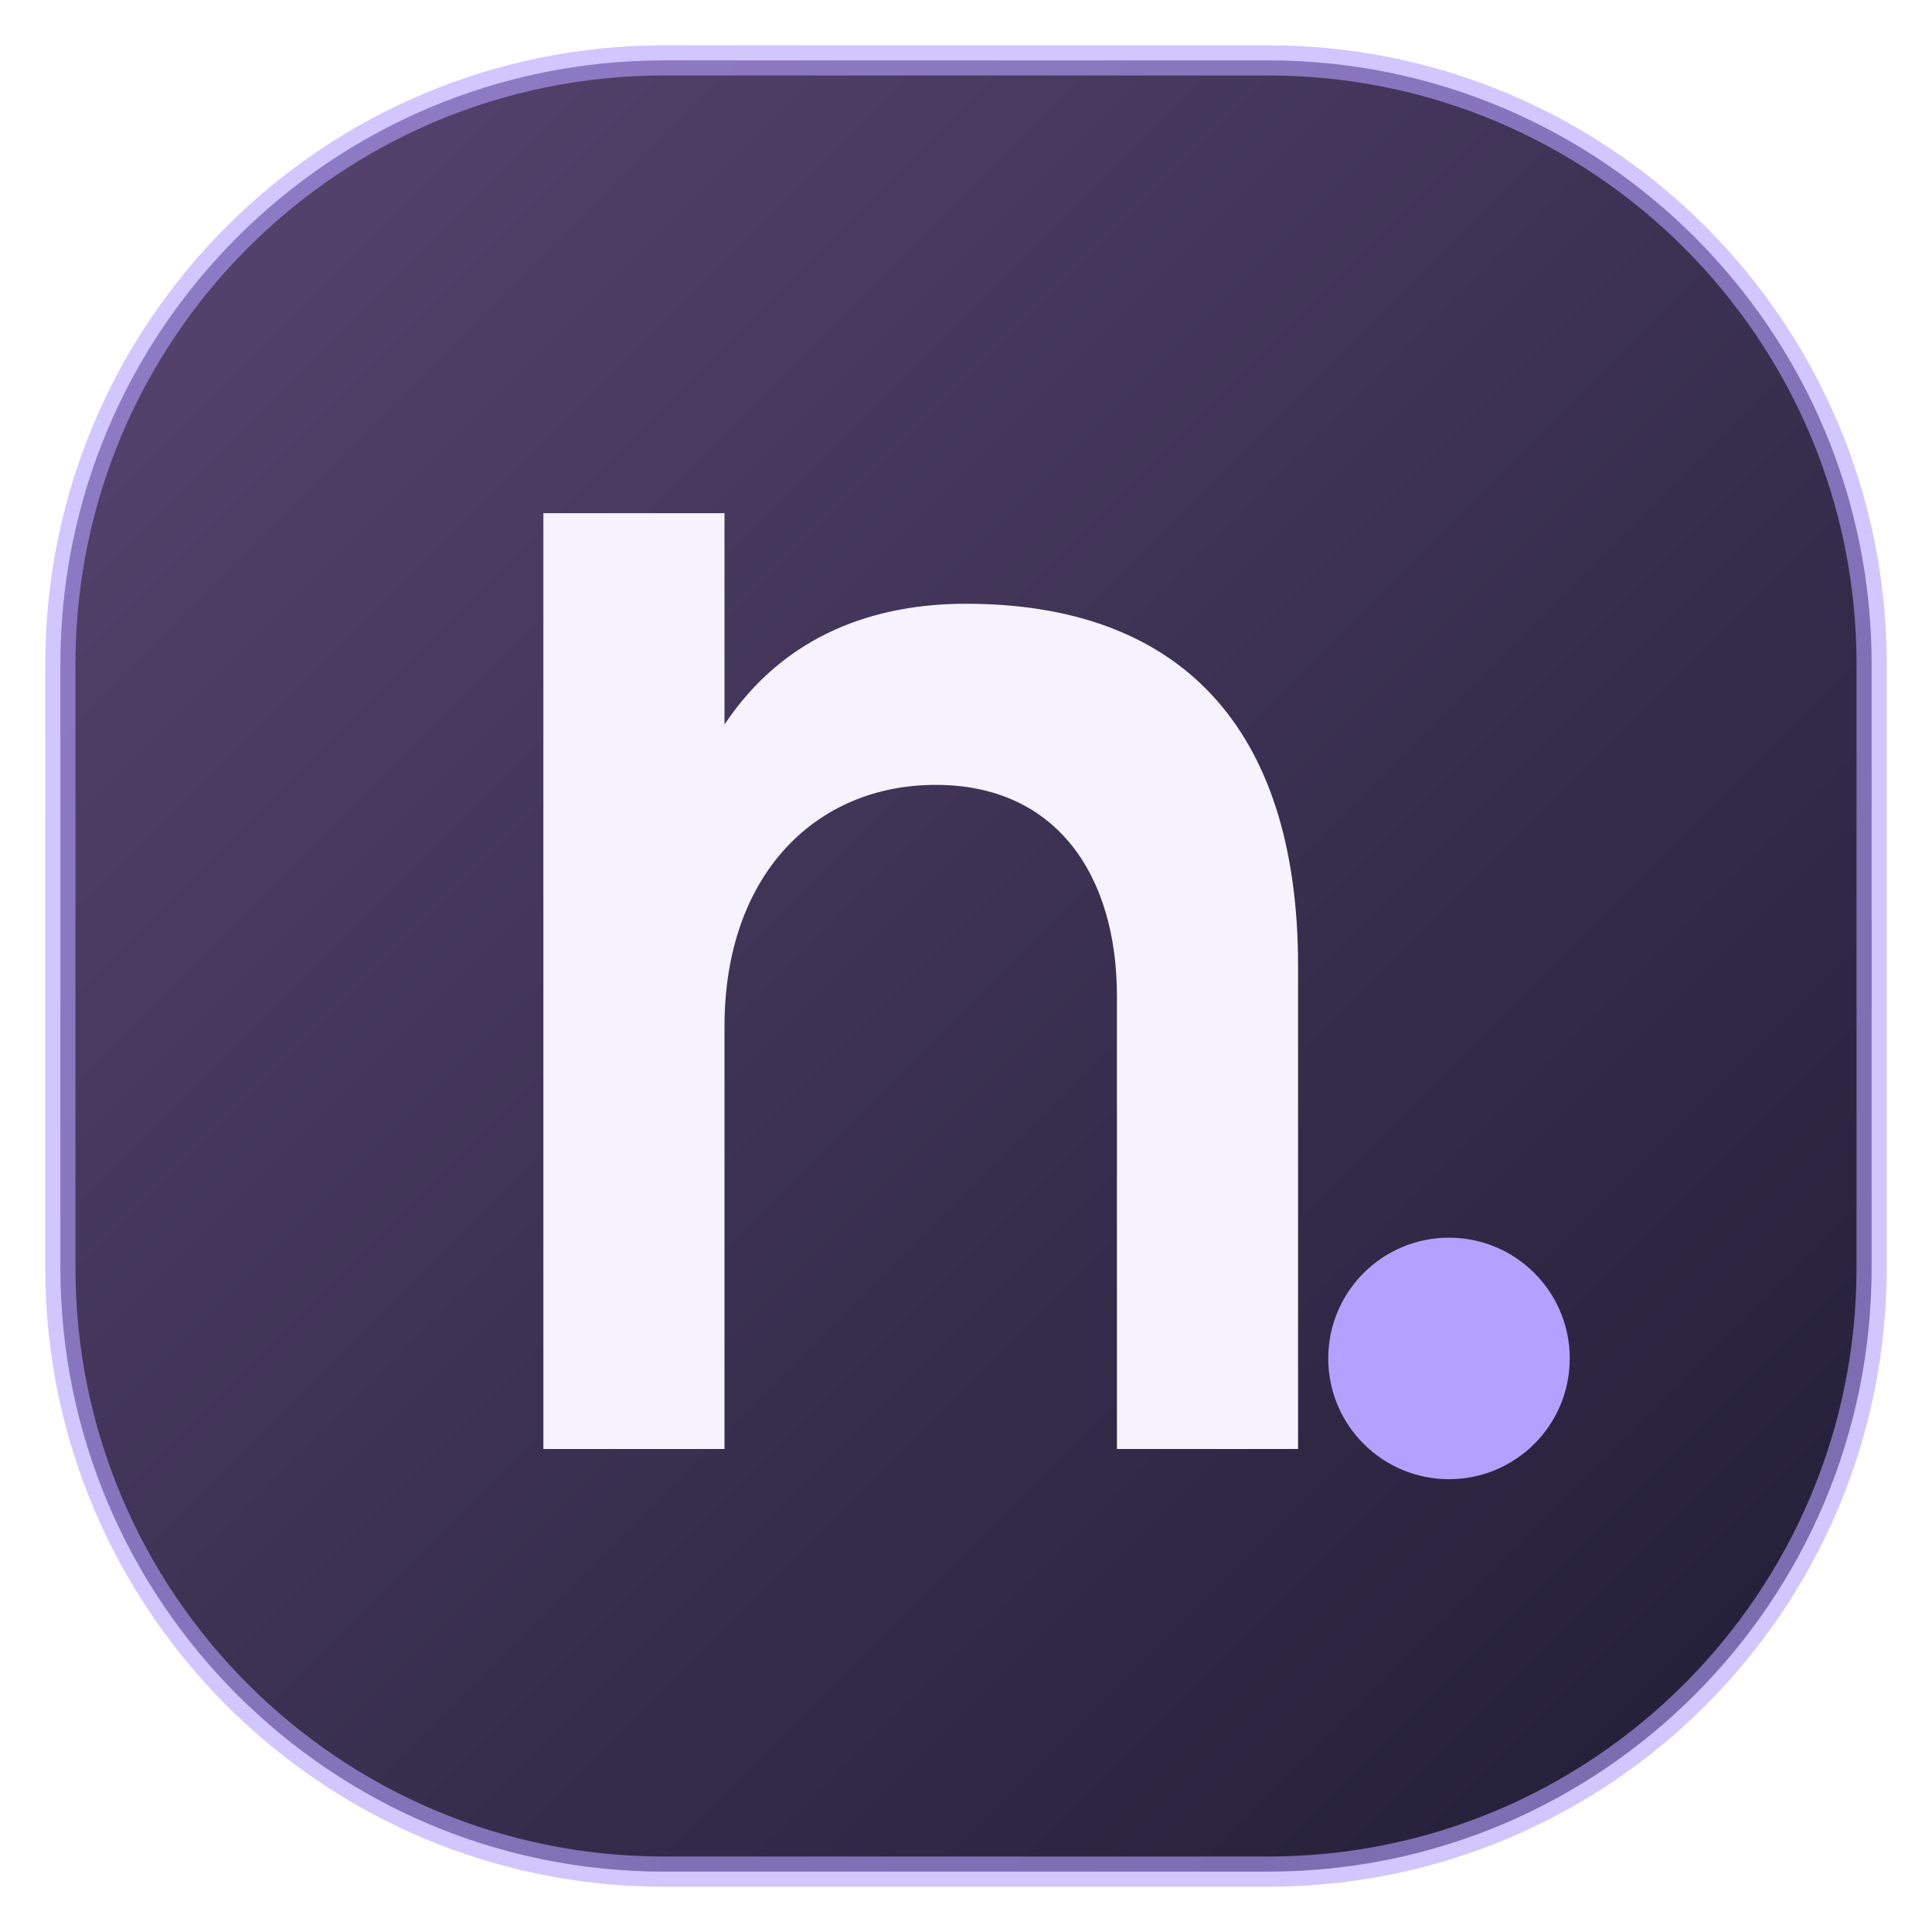
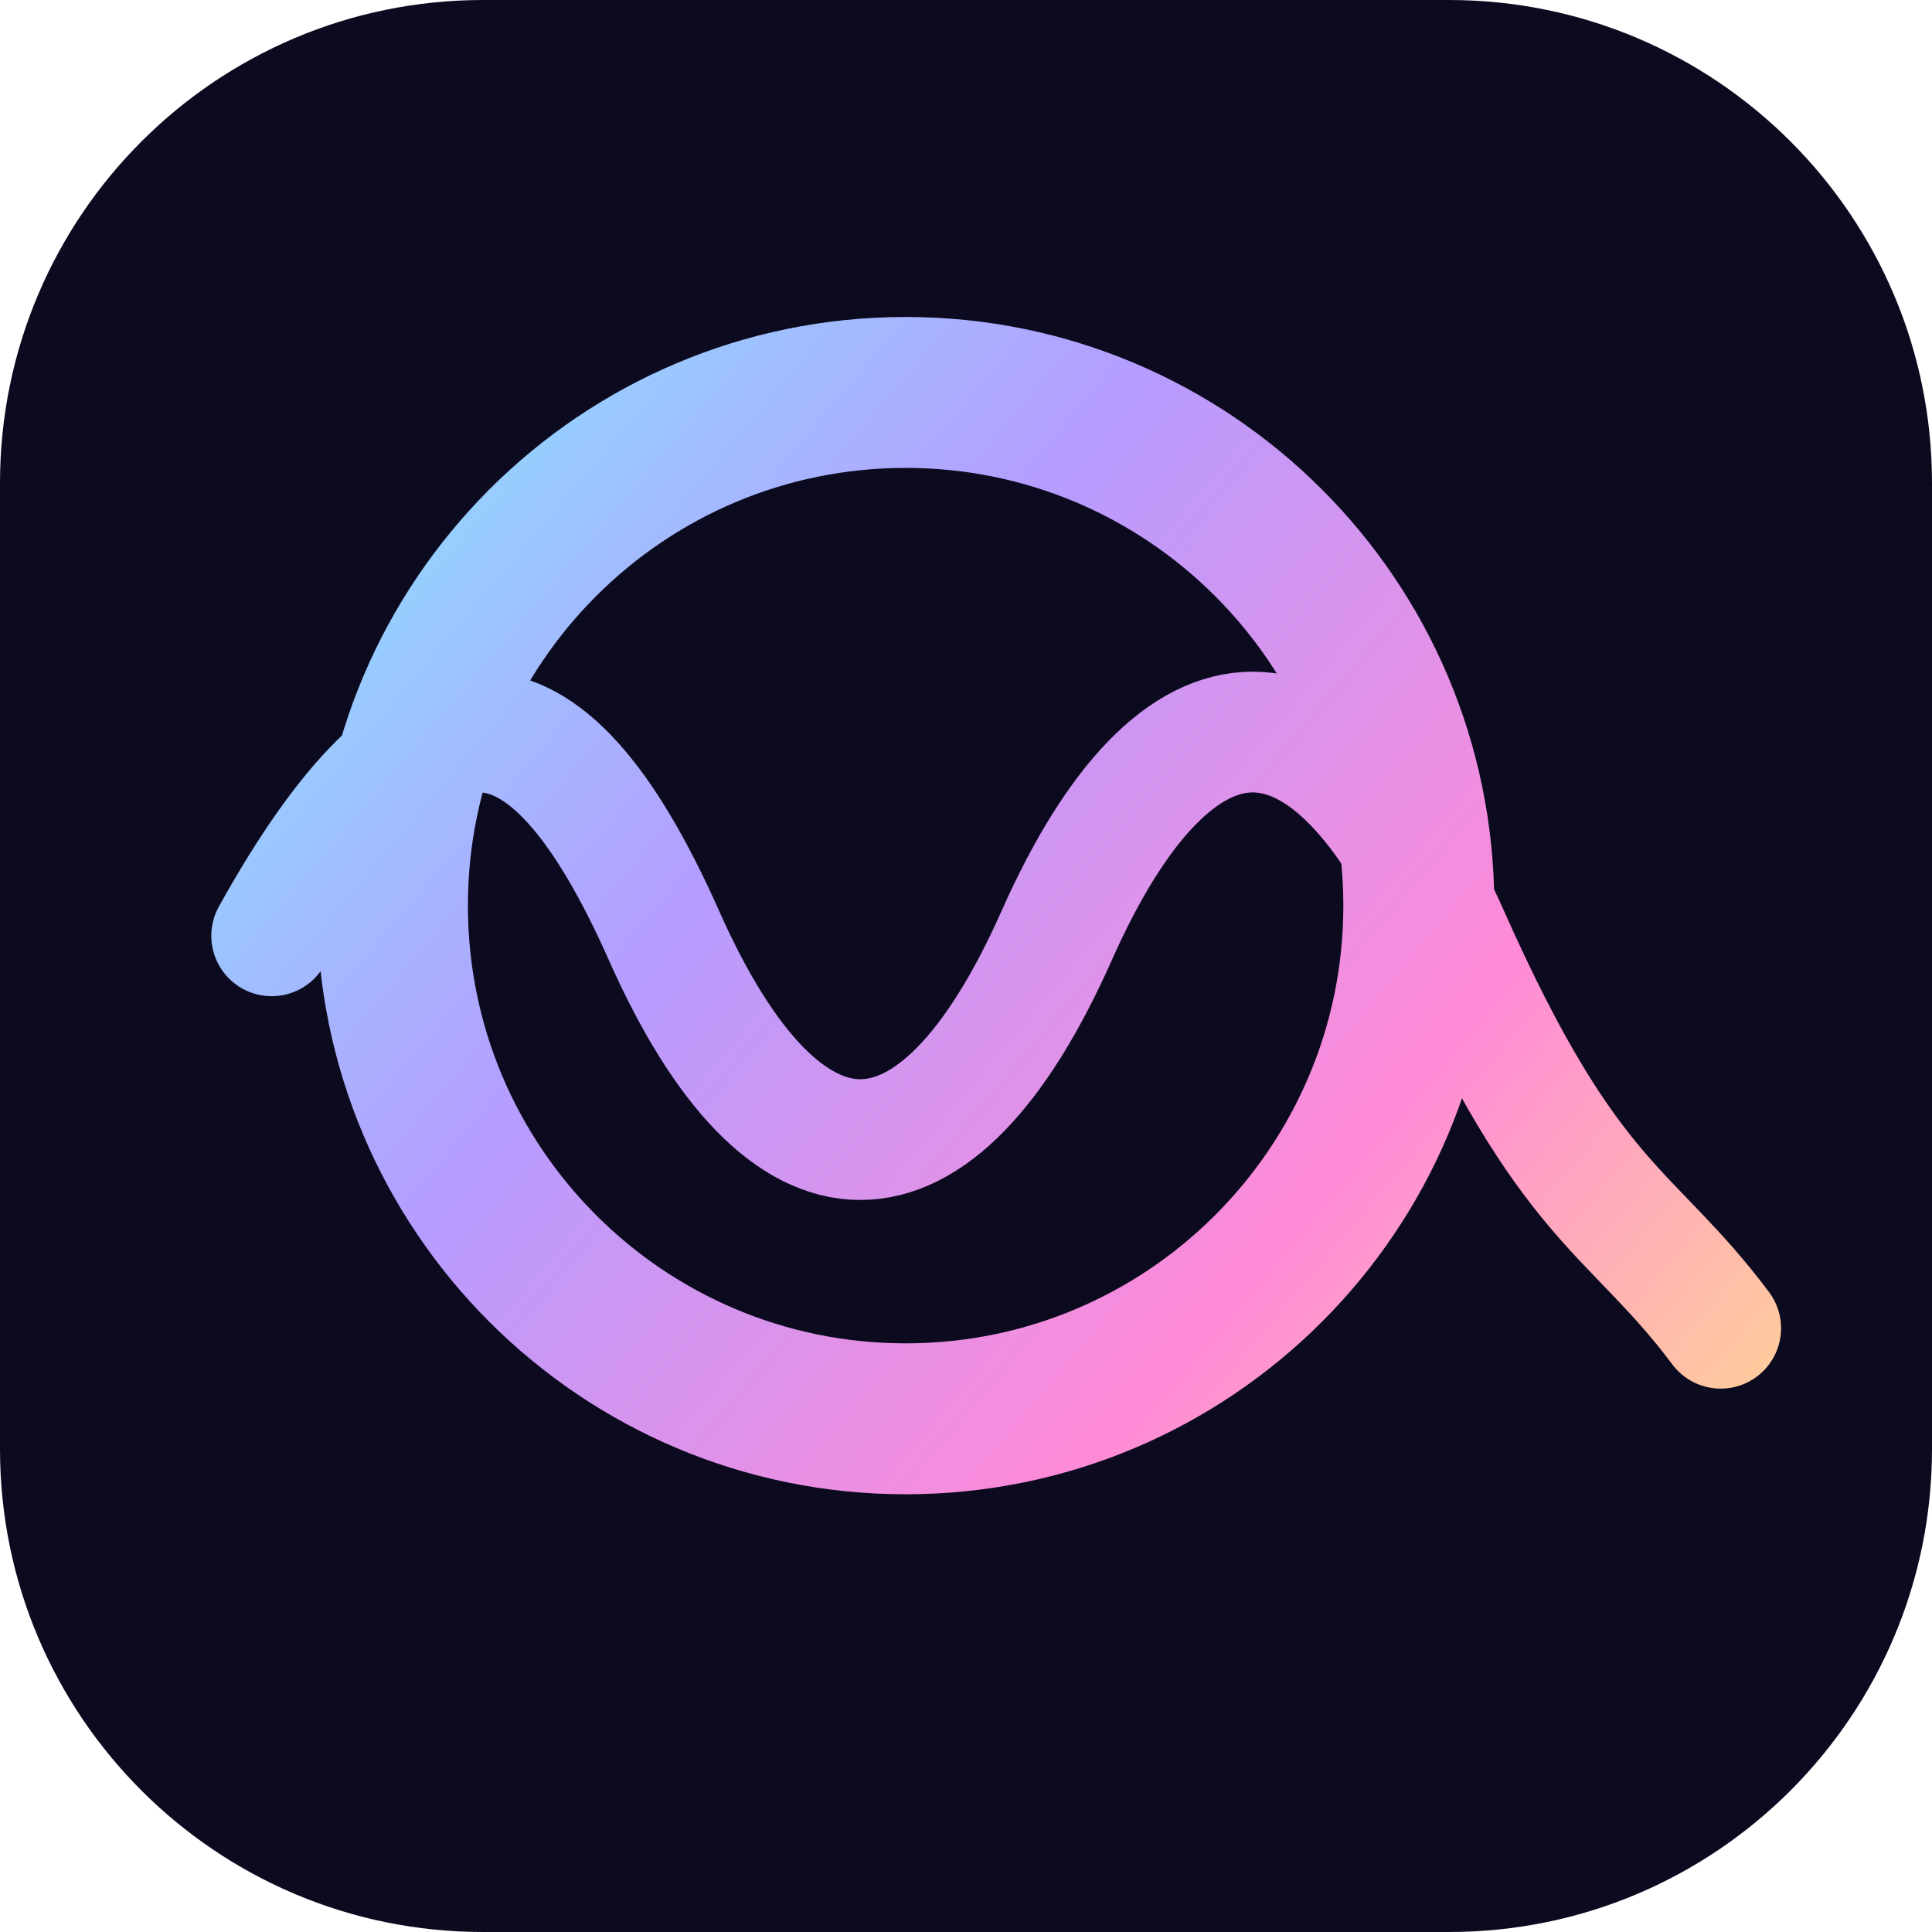
- <svg xmlns="http://www.w3.org/2000/svg" viewBox="0 0 64 64" fill="none">
+ <svg xmlns="http://www.w3.org/2000/svg" viewBox="0 0 64 64">
  <defs>
-     <linearGradient id="glass" x2="1" y2="1">
-       <stop stop-color="#584571" />
-       <stop offset="1" stop-color="#201d34" />
+     <linearGradient id="foil" x1="6" y1="10" x2="58" y2="54" gradientUnits="userSpaceOnUse">
+       <stop offset="0" stop-color="#7cf7ff" />
+       <stop offset=".38" stop-color="#b69cff" />
+       <stop offset=".7" stop-color="#ff8ad8" />
+       <stop offset="1" stop-color="#ffe08a" />
    </linearGradient>
  </defs>
-   <rect x="2" y="2" width="60" height="60" rx="20" fill="url(#glass)" stroke="#b4a1ff" stroke-opacity=".6" />
-   <path d="M18 17v31h6V34c0-5 3-8 7-8s6 3 6 7v15h6V32c0-8-4-12-11-12-3 0-6 1-8 4v-7z" fill="#f6f3ff" />
-   <circle cx="48" cy="45" r="4" fill="#b4a1ff" />
+   <rect width="64" height="64" rx="16" fill="#0c0a1f" />
+   <circle cx="30" cy="30" r="17" fill="none" stroke="url(#foil)" stroke-width="5" />
+   <path d="M9 31c5-9 9-9 13 0s9 9 13 0 9-9 13 0 6 9 9 13" fill="none" stroke="url(#foil)" stroke-width="4" stroke-linecap="round" />
</svg>
